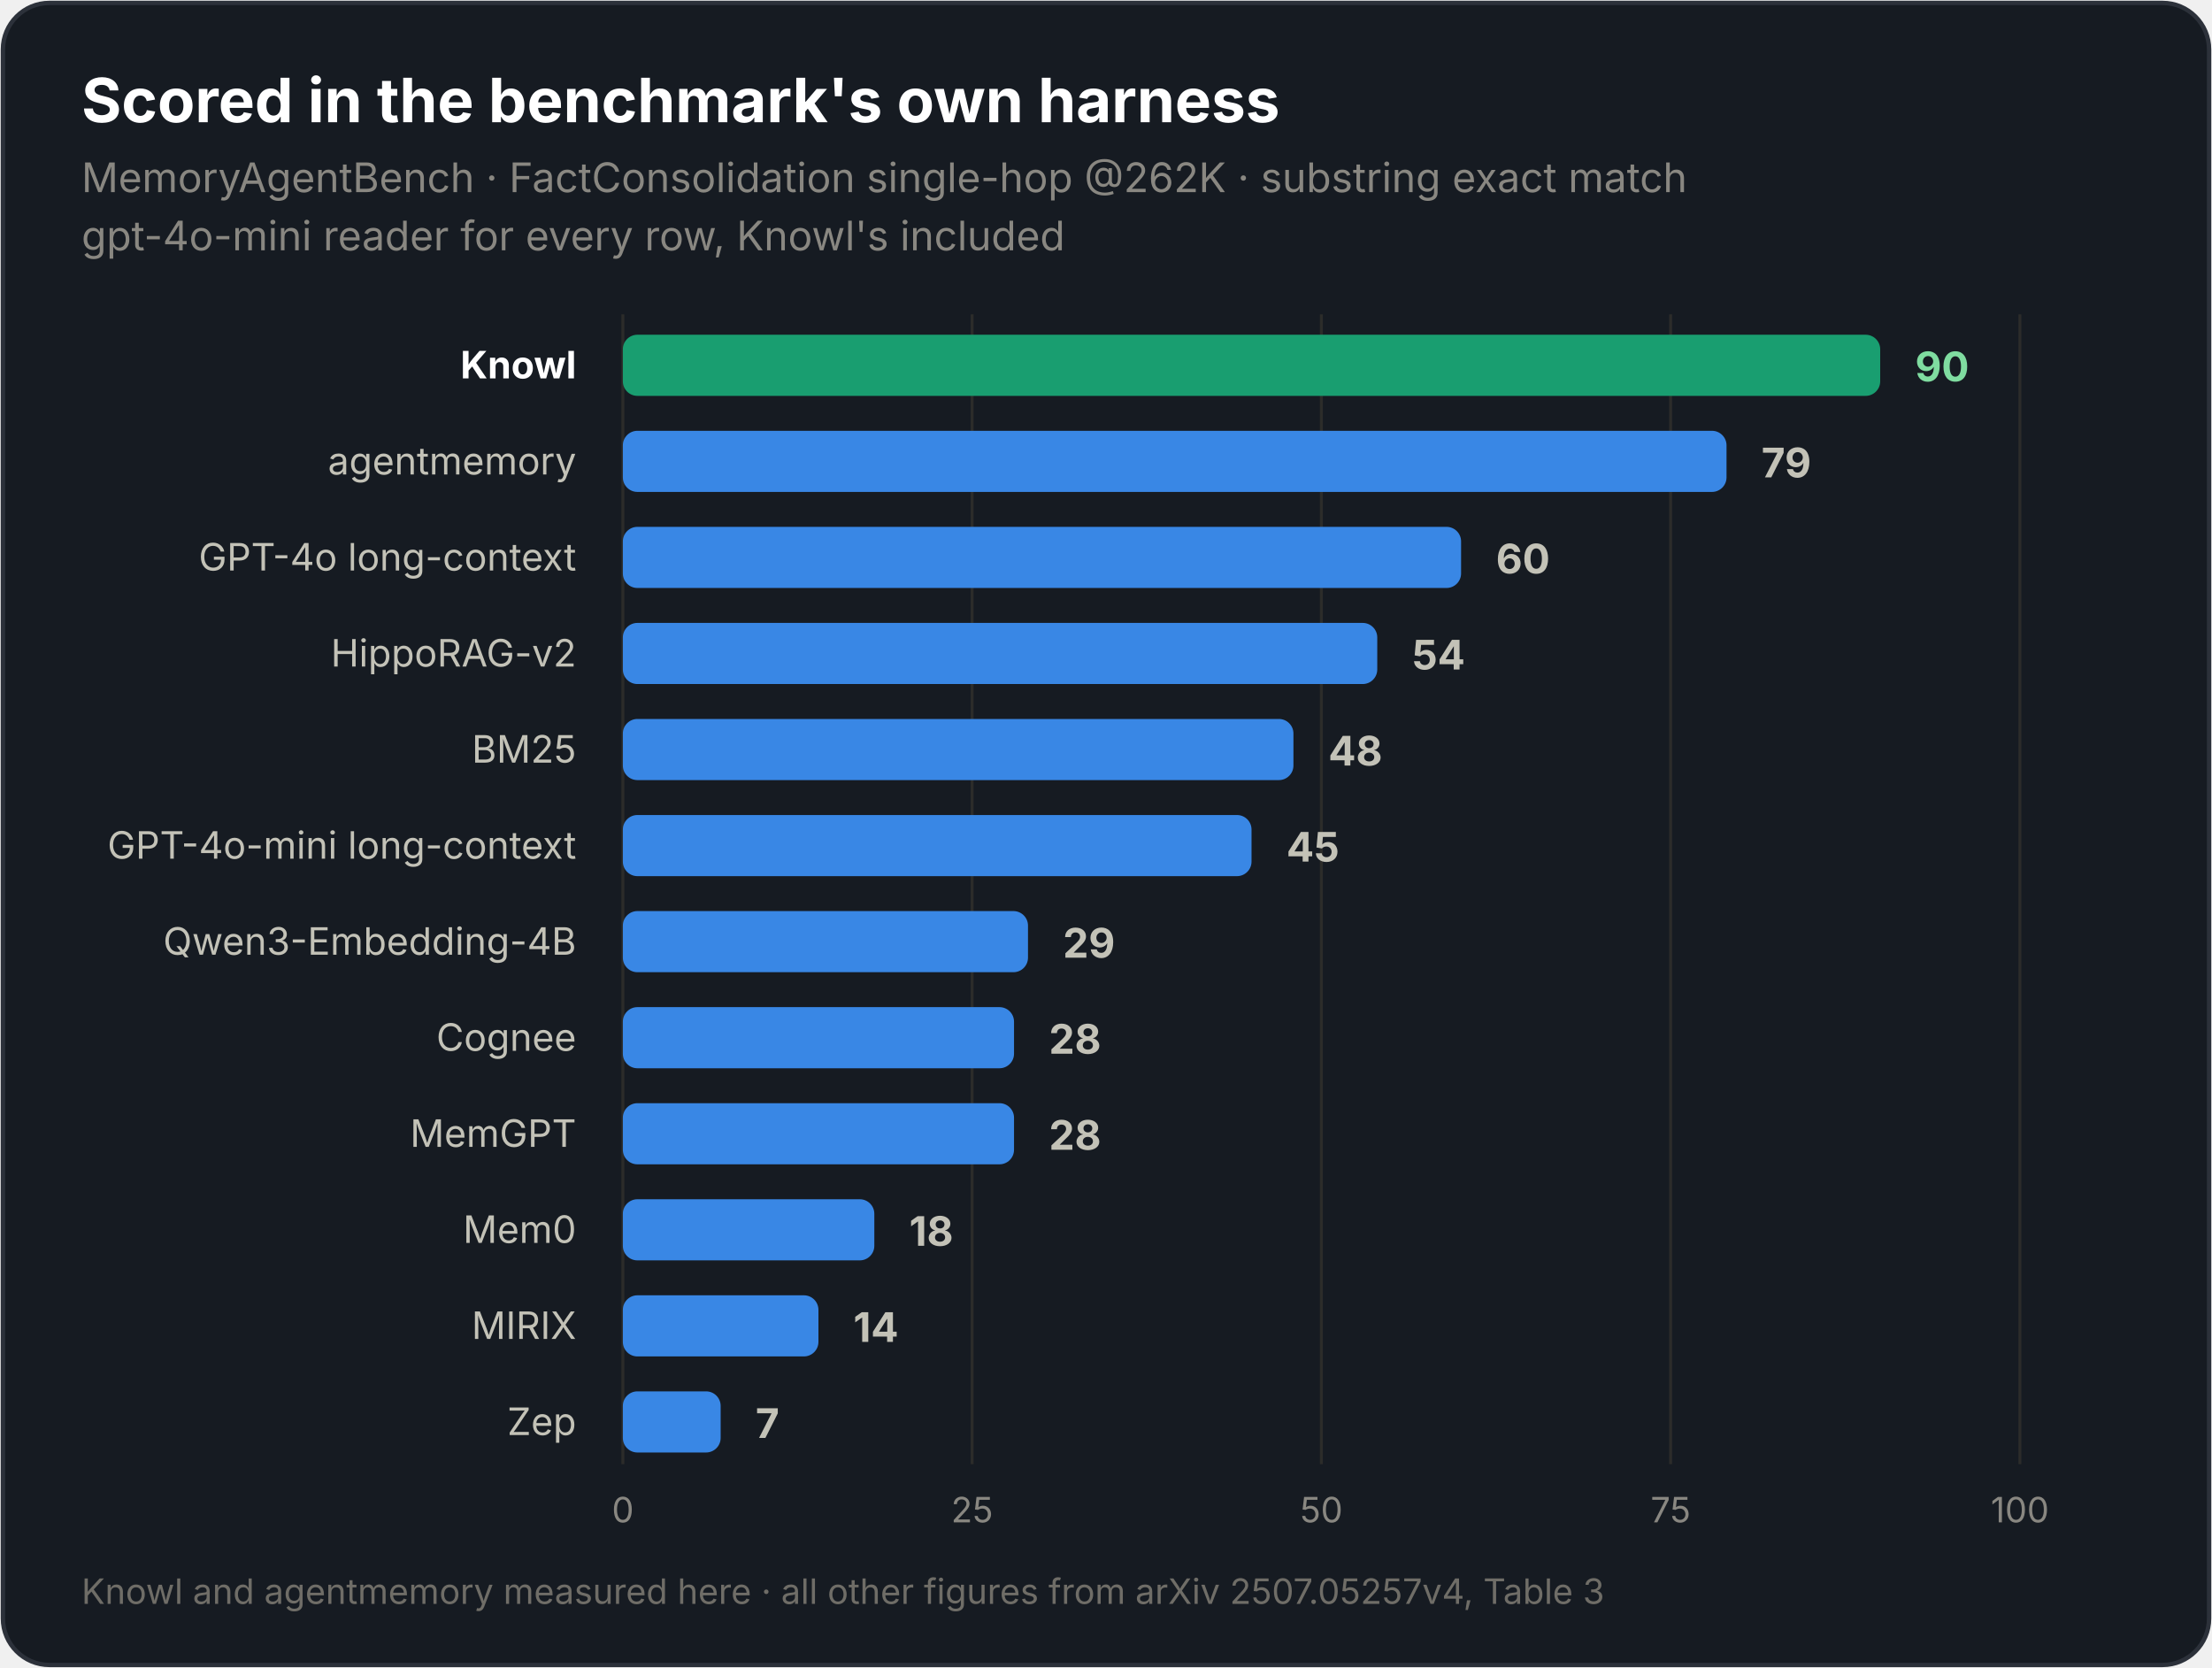
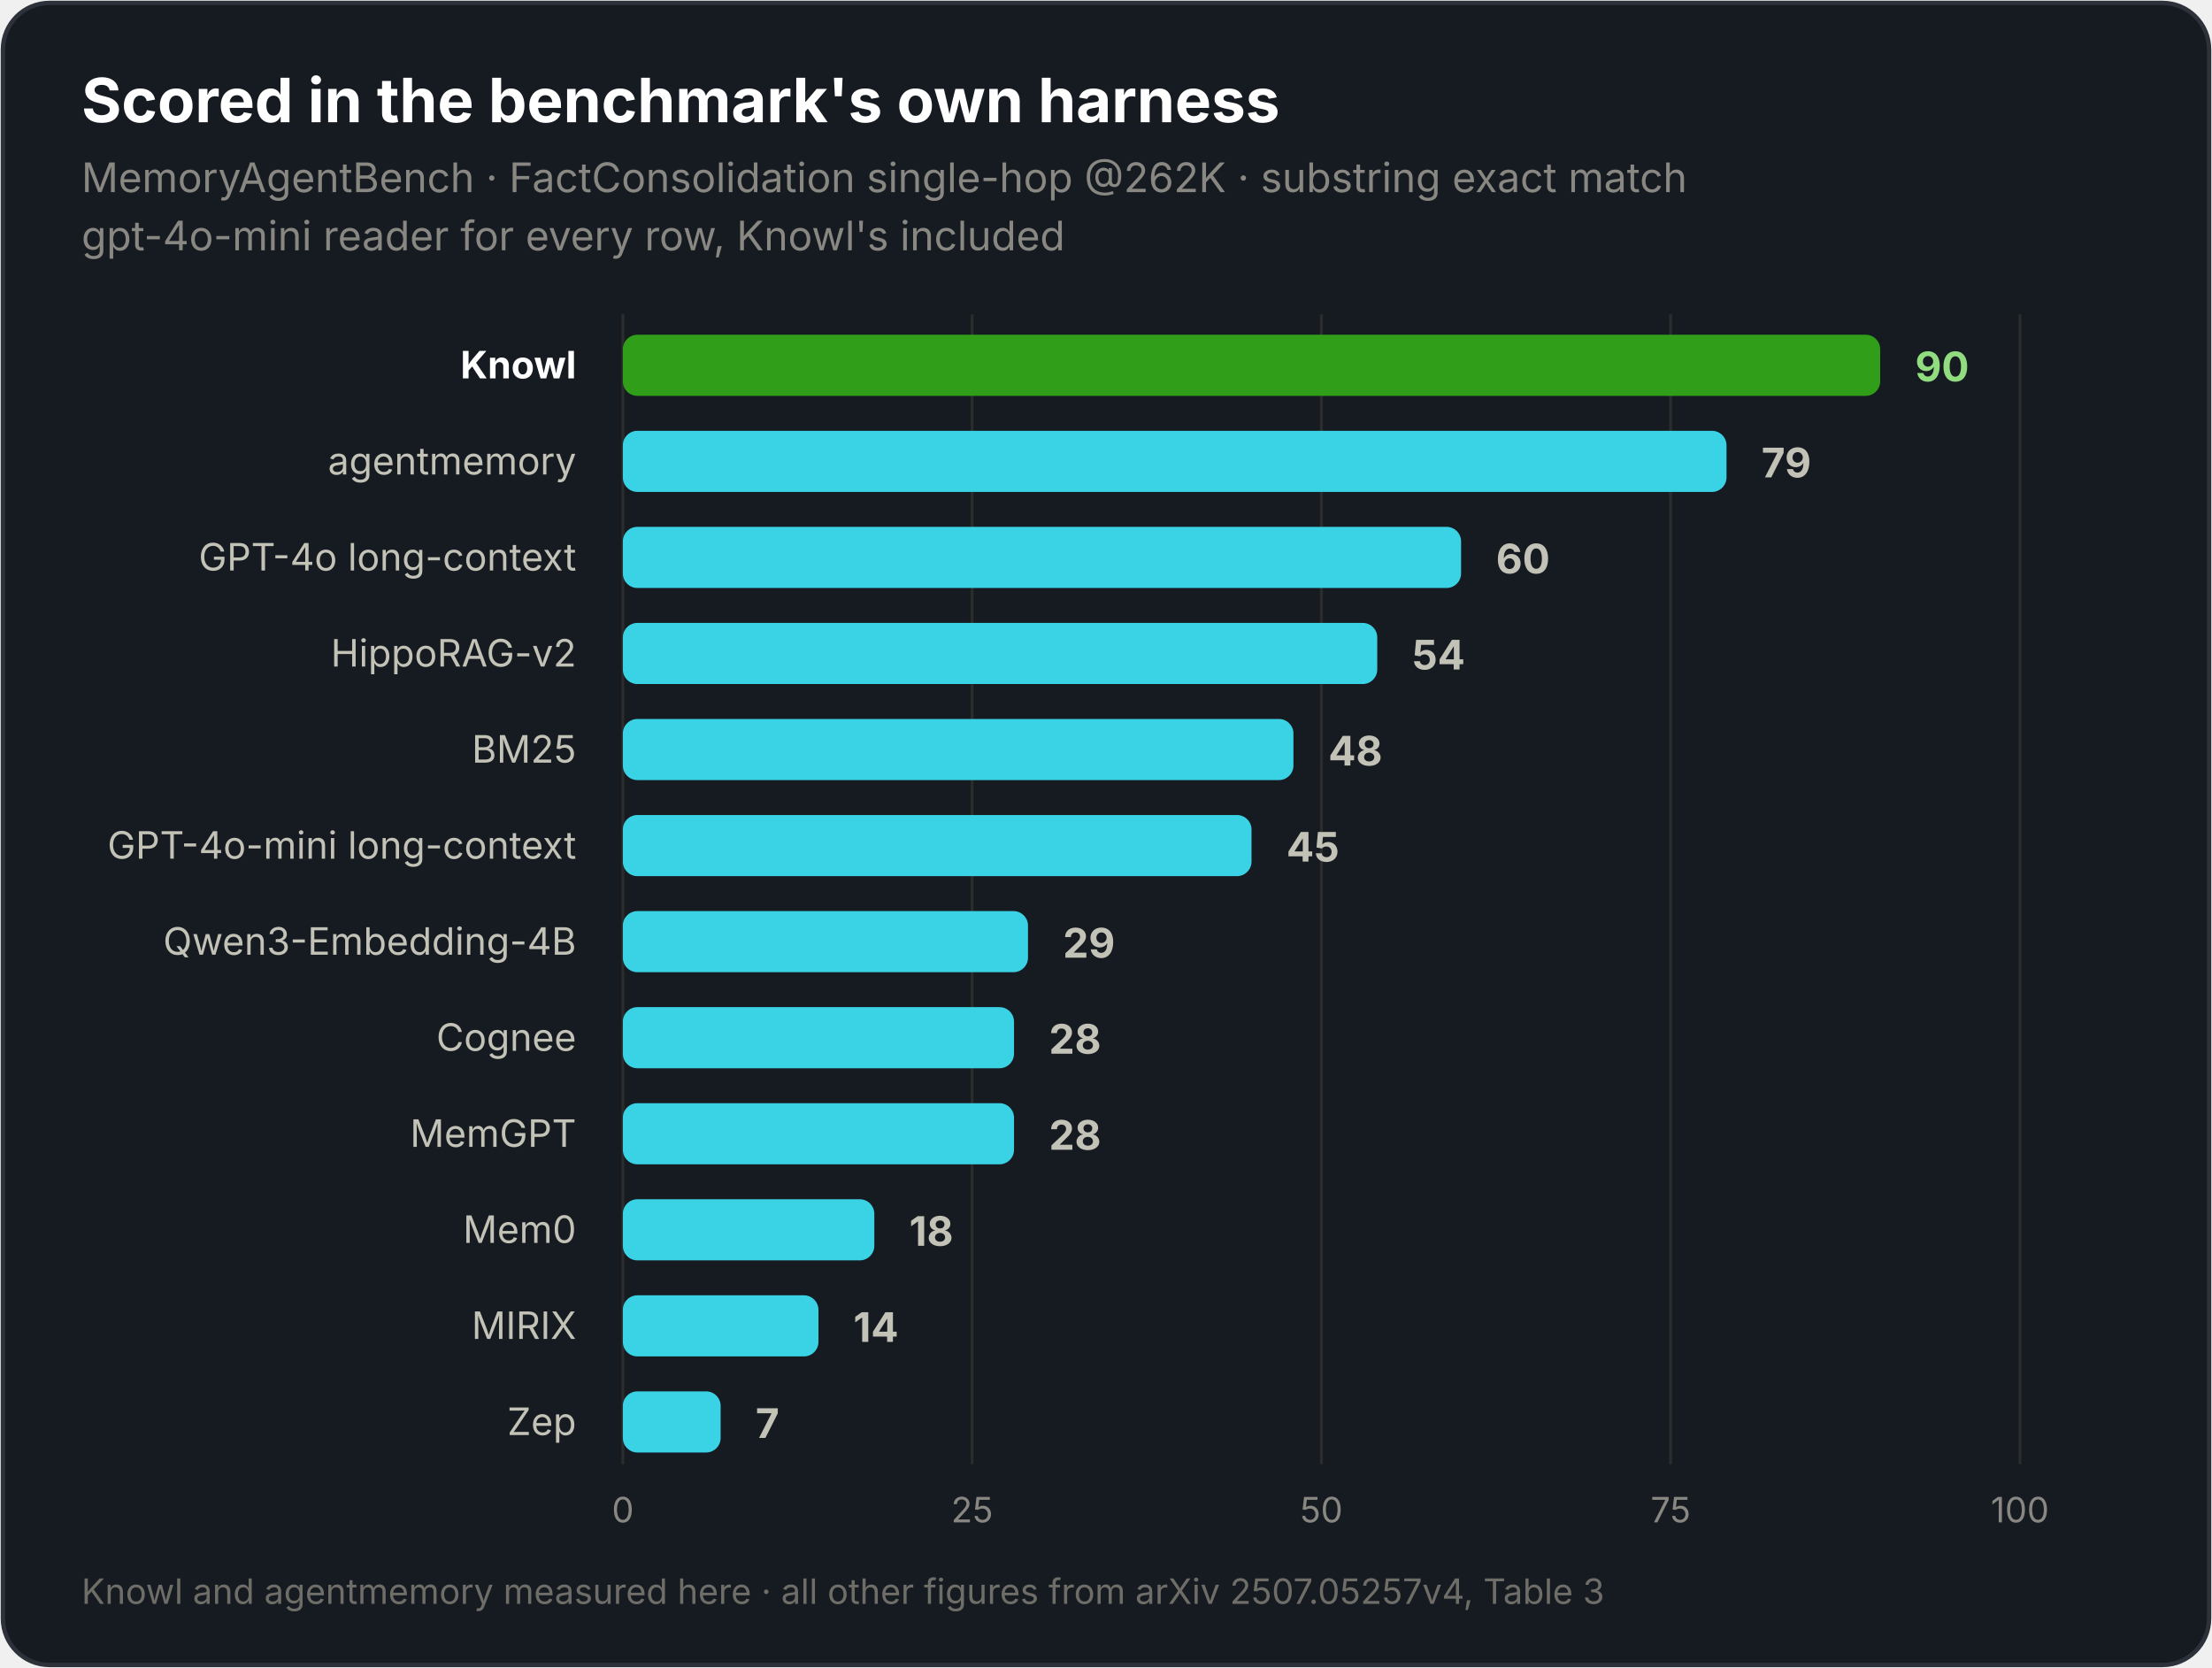
<svg xmlns="http://www.w3.org/2000/svg" width="760" height="573" viewBox="0 0 760 573" fill="none" font-family="system-ui, -apple-system, 'Segoe UI', sans-serif" role="img" aria-label="MemoryAgentBench FactConsolidation single-hop at 262K context, substring exact match, gpt-4o-mini reader. Knowl 90. agentmemory 79. GPT-4o long context 60. HippoRAG-v2 54. BM25 48. GPT-4o-mini long context 45. Qwen3-Embedding-4B 29. Cognee 28. MemGPT 28. Mem0 18. MIRIX 14. Zep 7. Knowl and agentmemory measured here; all other figures from the MemoryAgentBench paper, arXiv 2507.05257v4, Table 3.">
  <rect x="1" y="1" width="758" height="571" rx="16" fill="#161b22" stroke="#2c313a" stroke-width="1.5" />
  <text x="28" y="42" font-size="21" font-weight="700" fill="#ffffff">Scored in the benchmark's own harness</text>
  <text x="28" y="66" font-size="14" fill="#898781">MemoryAgentBench · FactConsolidation single-hop @262K · substring exact match</text>
  <text x="28" y="86" font-size="14" fill="#898781">gpt-4o-mini reader for every row, Knowl's included</text>
  <g stroke="#2c2c2a" stroke-width="1">
    <line x1="214" y1="108" x2="214" y2="503" />
    <line x1="334" y1="108" x2="334" y2="503" />
    <line x1="454" y1="108" x2="454" y2="503" />
    <line x1="574" y1="108" x2="574" y2="503" />
    <line x1="694" y1="108" x2="694" y2="503" />
  </g>
  <g font-size="12" fill="#898781" text-anchor="middle">
    <text x="214" y="523">0</text>
    <text x="334" y="523">25</text>
    <text x="454" y="523">50</text>
    <text x="574" y="523">75</text>
    <text x="694" y="523">100</text>
  </g>
  <g font-size="13" fill="#c3c2b7" text-anchor="end">
    <text x="198" y="130" font-weight="700" fill="#ffffff">Knowl</text>
    <text x="198" y="163">agentmemory</text>
    <text x="198" y="196">GPT-4o long-context</text>
    <text x="198" y="229">HippoRAG-v2</text>
    <text x="198" y="262">BM25</text>
    <text x="198" y="295">GPT-4o-mini long-context</text>
    <text x="198" y="328">Qwen3-Embedding-4B</text>
    <text x="198" y="361">Cognee</text>
    <text x="198" y="394">MemGPT</text>
    <text x="198" y="427">Mem0</text>
    <text x="198" y="460">MIRIX</text>
    <text x="198" y="493">Zep</text>
  </g>
-   <rect x="214" y="115" width="432" height="21" rx="5" fill="#199e70" />
-   <rect x="214" y="148" width="379.2" height="21" rx="5" fill="#3987e5" />
-   <rect x="214" y="181" width="288" height="21" rx="5" fill="#3987e5" />
-   <rect x="214" y="214" width="259.2" height="21" rx="5" fill="#3987e5" />
-   <rect x="214" y="247" width="230.4" height="21" rx="5" fill="#3987e5" />
-   <rect x="214" y="280" width="216" height="21" rx="5" fill="#3987e5" />
-   <rect x="214" y="313" width="139.2" height="21" rx="5" fill="#3987e5" />
-   <rect x="214" y="346" width="134.4" height="21" rx="5" fill="#3987e5" />
-   <rect x="214" y="379" width="134.4" height="21" rx="5" fill="#3987e5" />
-   <rect x="214" y="412" width="86.4" height="21" rx="5" fill="#3987e5" />
-   <rect x="214" y="445" width="67.2" height="21" rx="5" fill="#3987e5" />
-   <rect x="214" y="478" width="33.6" height="21" rx="5" fill="#3987e5" />
+   <rect x="214" y="115" width="432" height="21" rx="5" fill="#319e19" />
+   <rect x="214" y="148" width="379.2" height="21" rx="5" fill="#39d3e5" />
+   <rect x="214" y="181" width="288" height="21" rx="5" fill="#39d3e5" />
+   <rect x="214" y="214" width="259.2" height="21" rx="5" fill="#39d3e5" />
+   <rect x="214" y="247" width="230.4" height="21" rx="5" fill="#39d3e5" />
+   <rect x="214" y="280" width="216" height="21" rx="5" fill="#39d3e5" />
+   <rect x="214" y="313" width="139.2" height="21" rx="5" fill="#39d3e5" />
+   <rect x="214" y="346" width="134.4" height="21" rx="5" fill="#39d3e5" />
+   <rect x="214" y="379" width="134.4" height="21" rx="5" fill="#39d3e5" />
+   <rect x="214" y="412" width="86.4" height="21" rx="5" fill="#39d3e5" />
+   <rect x="214" y="445" width="67.2" height="21" rx="5" fill="#39d3e5" />
+   <rect x="214" y="478" width="33.6" height="21" rx="5" fill="#39d3e5" />
  <g font-size="14" font-weight="700">
-     <text x="658" y="131" fill="#7fdca0">90</text>
+     <text x="658" y="131" fill="#90dc7f">90</text>
    <text x="605.2" y="164" fill="#c3c2b7">79</text>
    <text x="514" y="197" fill="#c3c2b7">60</text>
    <text x="485.2" y="230" fill="#c3c2b7">54</text>
    <text x="456.4" y="263" fill="#c3c2b7">48</text>
    <text x="442" y="296" fill="#c3c2b7">45</text>
    <text x="365.2" y="329" fill="#c3c2b7">29</text>
    <text x="360.4" y="362" fill="#c3c2b7">28</text>
    <text x="360.4" y="395" fill="#c3c2b7">28</text>
    <text x="312.4" y="428" fill="#c3c2b7">18</text>
    <text x="293.2" y="461" fill="#c3c2b7">14</text>
    <text x="259.6" y="494" fill="#c3c2b7">7</text>
  </g>
  <text x="28" y="551" font-size="12" fill="#6f6d67">Knowl and agentmemory measured here · all other figures from arXiv 2507.05257v4, Table 3</text>
</svg>
